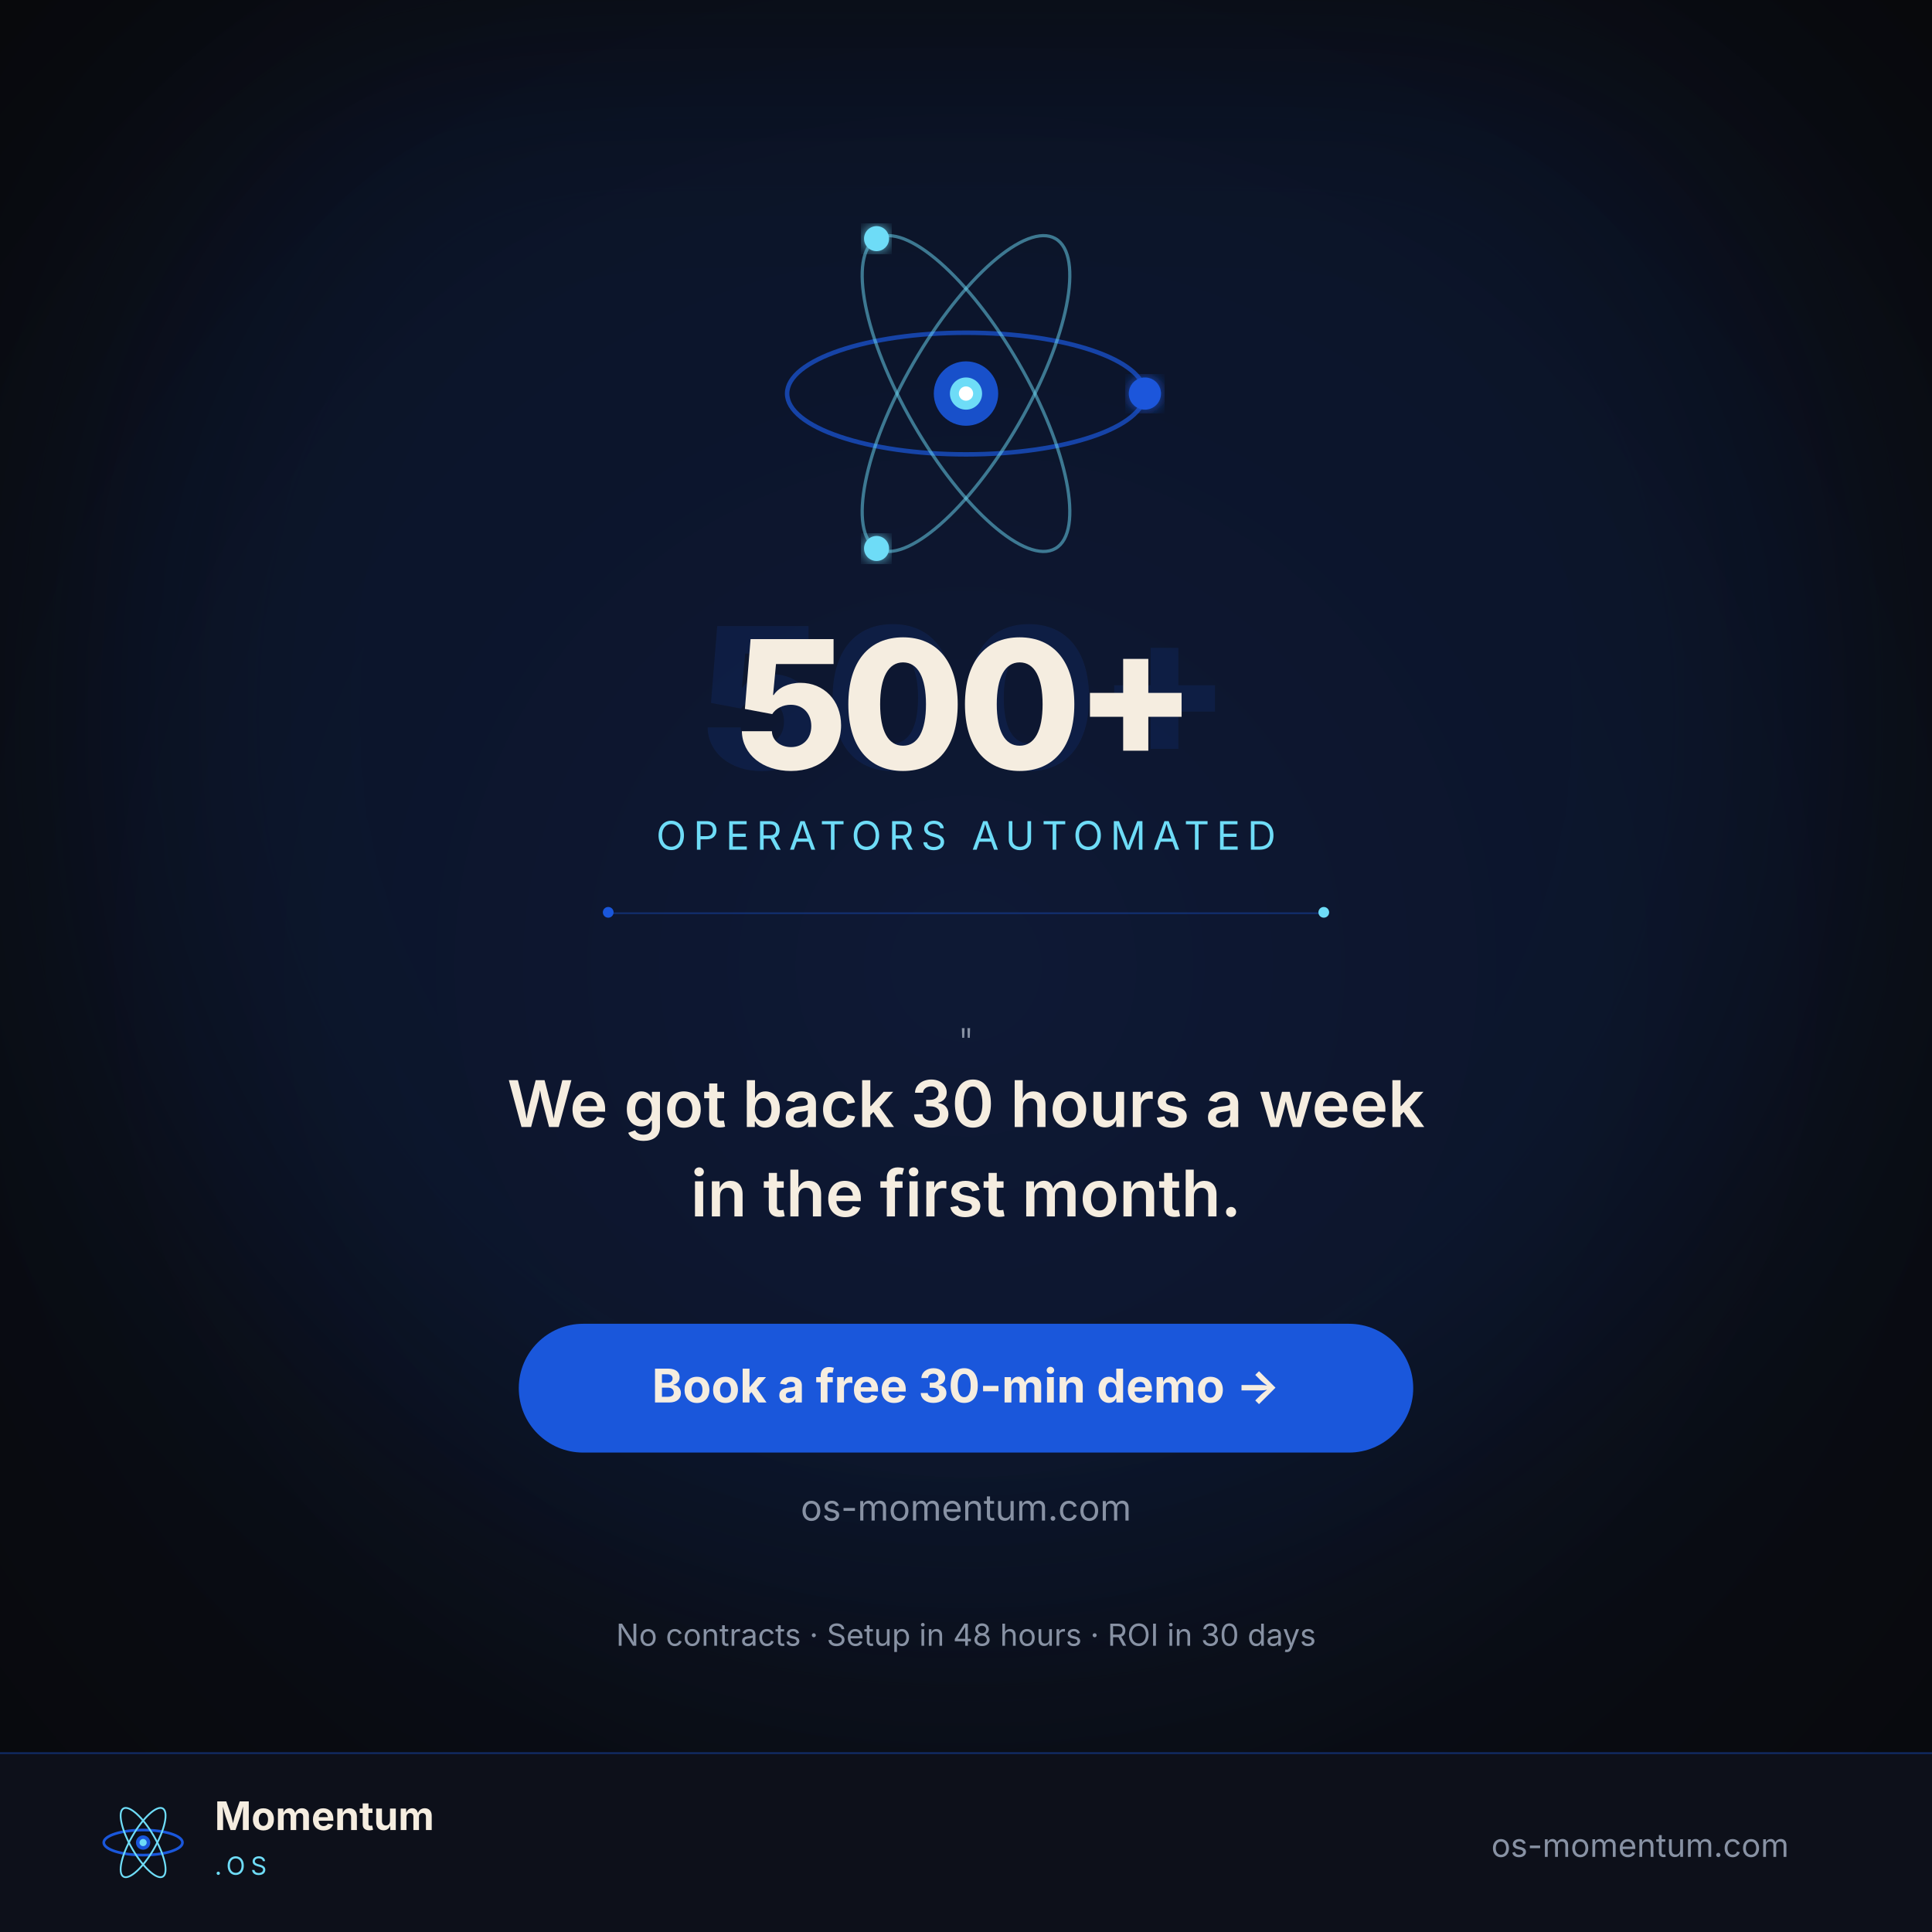
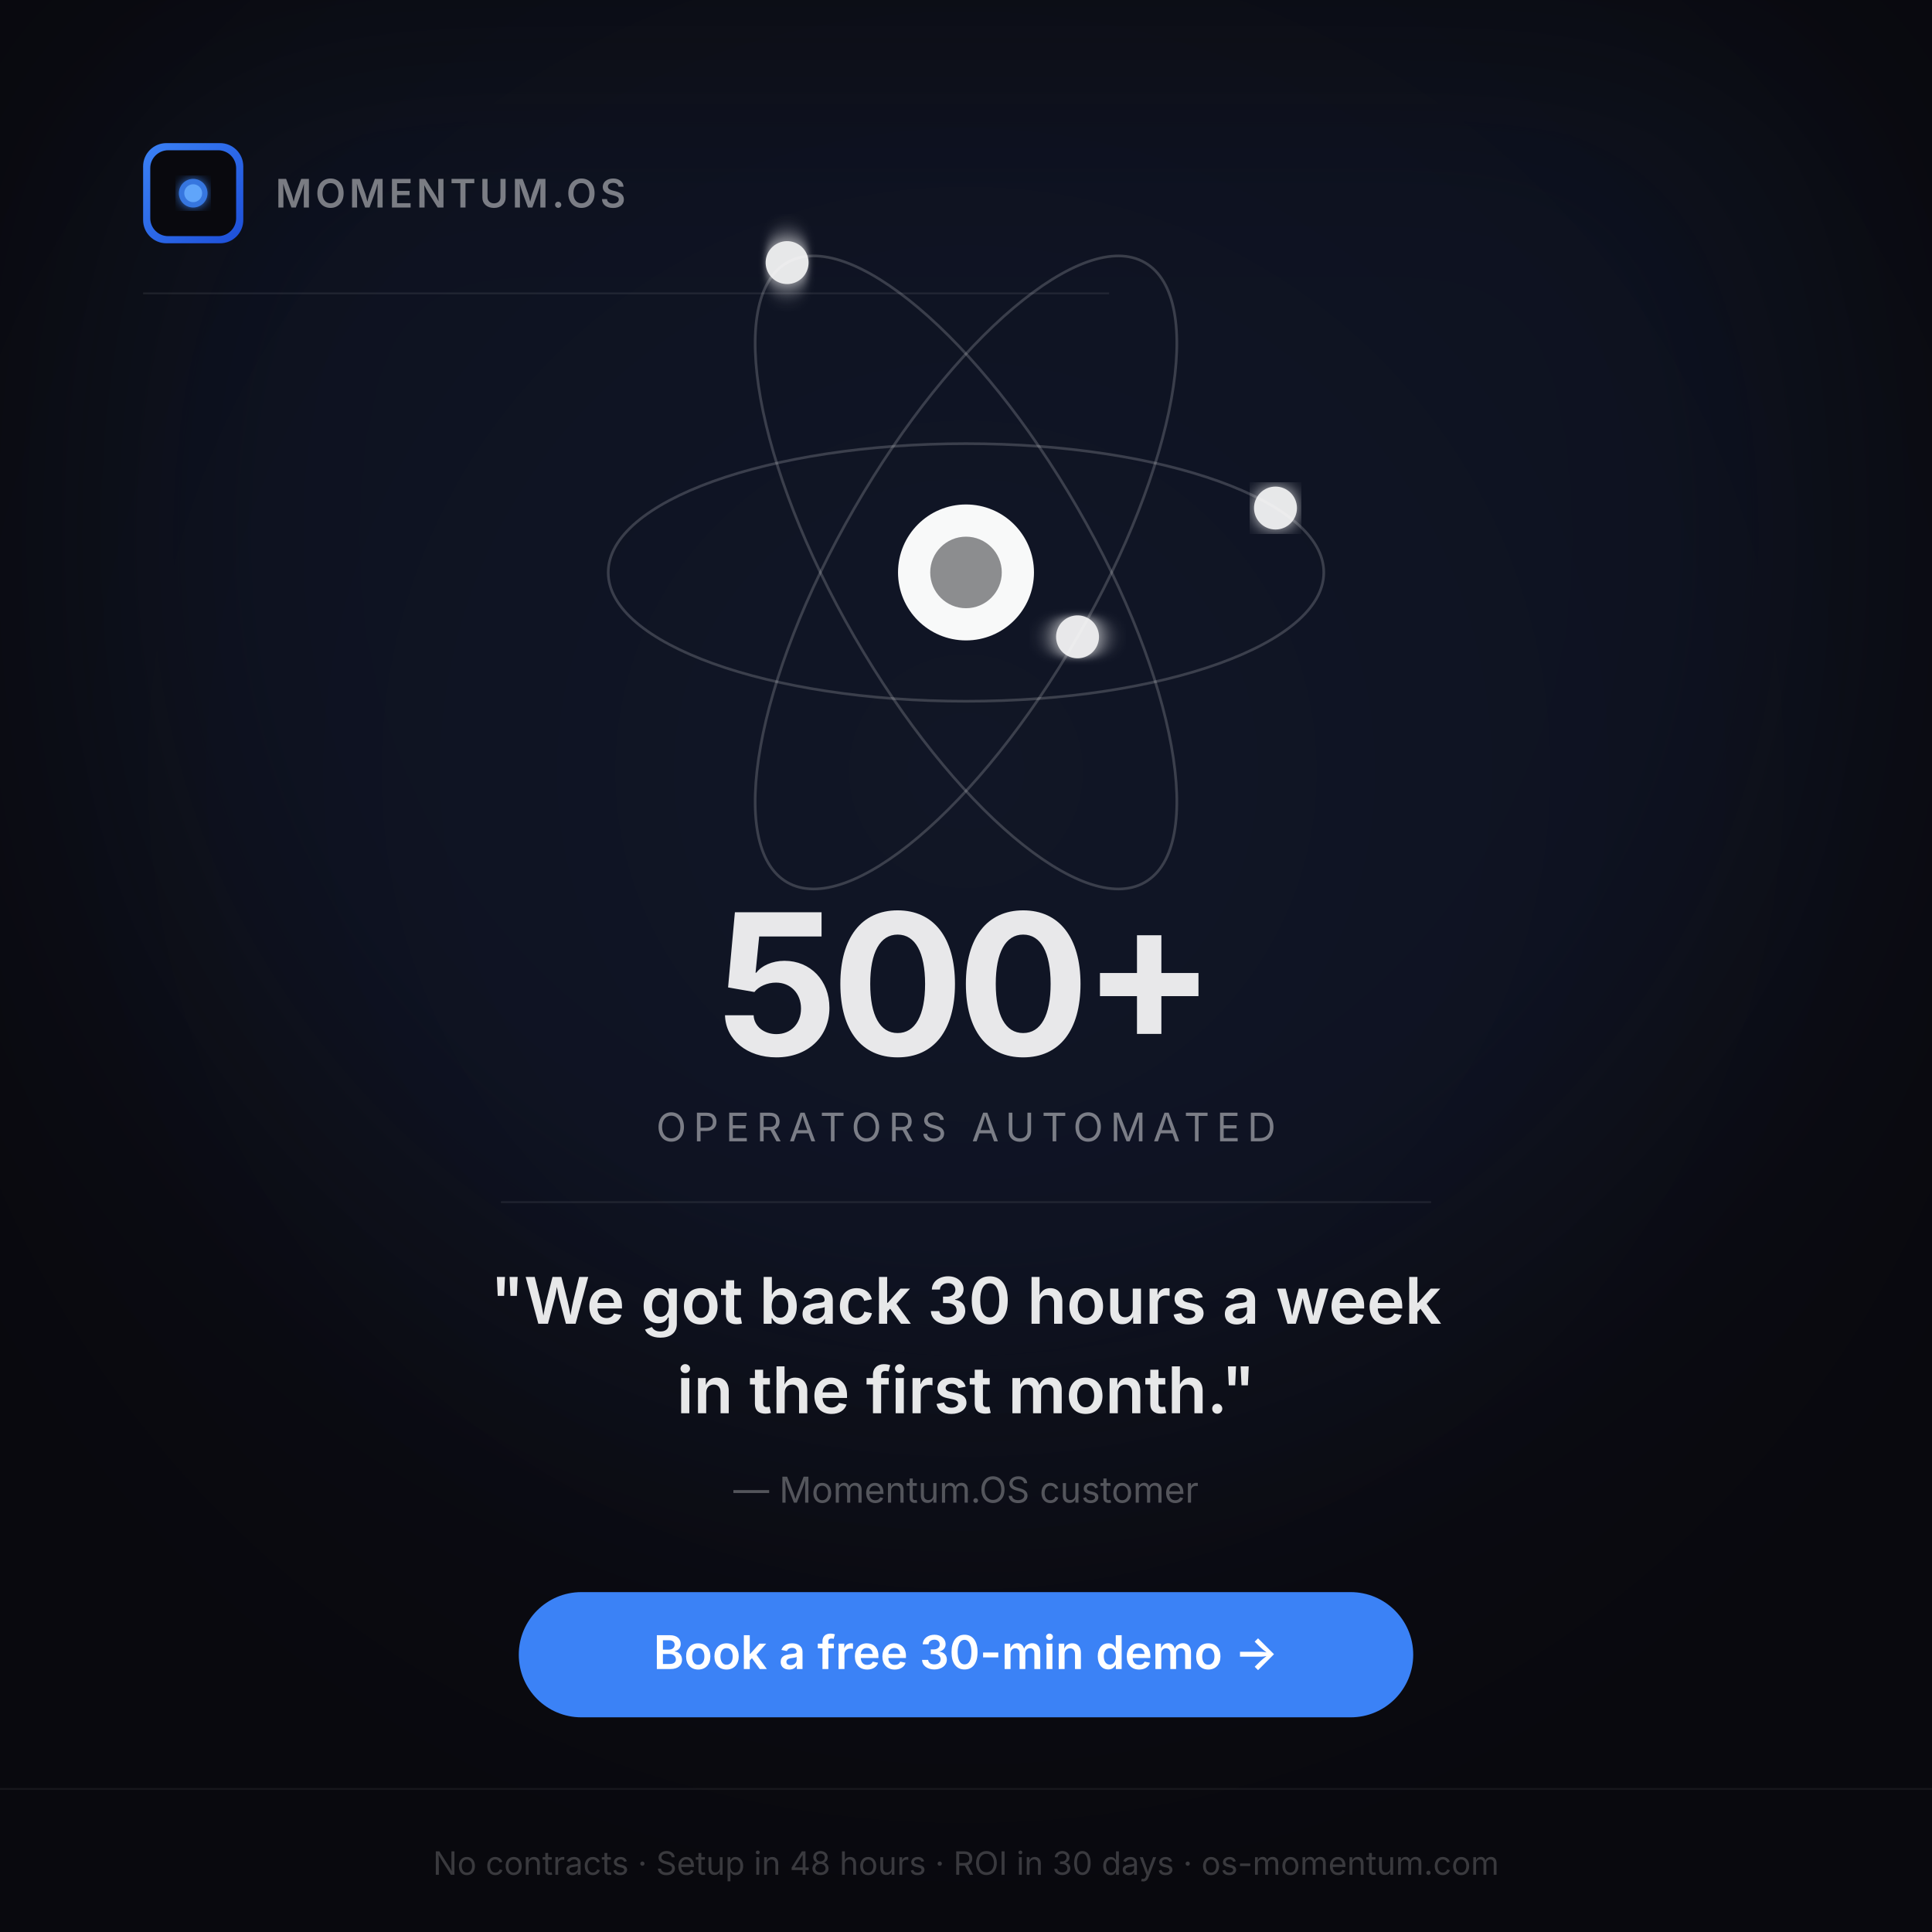
<svg xmlns="http://www.w3.org/2000/svg" viewBox="0 0 1080 1080" width="1080" height="1080">
  <defs>
-     <radialGradient id="bg3" cx="50%" cy="50%" r="70%">
-       <stop offset="0%" stop-color="#0C1220" />
-       <stop offset="100%" stop-color="#08090C" />
+     <radialGradient id="bg3" cx="50%" cy="40%" r="60%">
+       <stop offset="0%" stop-color="#0e0e18" />
+       <stop offset="100%" stop-color="#09090e" />
    </radialGradient>
-     <filter id="blur4">
+     <linearGradient id="b3" x1="0%" y1="0%" x2="100%" y2="100%">
+       <stop offset="0%" stop-color="#3b82f6" />
+       <stop offset="100%" stop-color="#1d4ed8" />
+     </linearGradient>
+     <filter id="blur3">
      <feGaussianBlur stdDeviation="80" />
    </filter>
-     <filter id="blur5">
-       <feGaussianBlur stdDeviation="4" result="b" />
+     <filter id="glow3">
+       <feGaussianBlur stdDeviation="3" result="b" />
+       <feMerge>
+         <feMergeNode in="b" />
+         <feMergeNode in="SourceGraphic" />
+       </feMerge>
+     </filter>
+     <filter id="glow3e">
+       <feGaussianBlur stdDeviation="5" result="b" />
      <feMerge>
        <feMergeNode in="b" />
        <feMergeNode in="SourceGraphic" />
      </feMerge>
    </filter>
  </defs>
  <rect width="1080" height="1080" fill="url(#bg3)" />
-   <circle cx="540" cy="400" r="500" fill="#1A57DB" opacity="0.11" filter="url(#blur4)" />
-   <g transform="translate(540, 220)">
-     <ellipse cx="0" cy="0" rx="100" ry="34" fill="none" stroke="#1A57DB" stroke-width="2.5" opacity="0.7" />
-     <ellipse cx="0" cy="0" rx="100" ry="34" fill="none" stroke="#6EDCF7" stroke-width="1.8" opacity="0.5" transform="rotate(60)" />
-     <ellipse cx="0" cy="0" rx="100" ry="34" fill="none" stroke="#6EDCF7" stroke-width="1.8" opacity="0.5" transform="rotate(-60)" />
-     <circle cx="100" cy="0" r="9" fill="#1A57DB" filter="url(#blur5)" />
-     <circle cx="-50" cy="-86.6" r="7" fill="#6EDCF7" filter="url(#blur5)" />
-     <circle cx="-50" cy="86.6" r="7" fill="#6EDCF7" filter="url(#blur5)" />
-     <circle cx="0" cy="0" r="18" fill="#1A57DB" opacity="0.9" />
-     <circle cx="0" cy="0" r="9" fill="#6EDCF7" />
-     <circle cx="0" cy="0" r="4" fill="#FFFFFF" />
+   <circle cx="540" cy="300" r="500" fill="#3b82f6" opacity="0.07" filter="url(#blur3)" />
+   <g transform="translate(540, 320)">
+     <ellipse cx="0" cy="0" rx="200" ry="72" fill="none" stroke="rgba(255,255,255,0.18)" stroke-width="1.5" />
+     <ellipse cx="0" cy="0" rx="200" ry="72" fill="none" stroke="rgba(255,255,255,0.18)" stroke-width="1.5" transform="rotate(60)" />
+     <ellipse cx="0" cy="0" rx="200" ry="72" fill="none" stroke="rgba(255,255,255,0.18)" stroke-width="1.5" transform="rotate(-60)" />
+     <circle cx="173" cy="-36" r="12" fill="white" opacity="0.9" filter="url(#glow3e)" />
+     <g transform="rotate(60)">
+       <circle cx="-200" cy="0" r="12" fill="white" opacity="0.9" filter="url(#glow3e)" />
+     </g>
+     <g transform="rotate(-60)">
+       <circle cx="0" cy="72" r="12" fill="white" opacity="0.9" filter="url(#glow3e)" />
+     </g>
+     <circle cx="0" cy="0" r="38" fill="white" opacity="0.97" />
+     <circle cx="0" cy="0" r="20" fill="#09090e" opacity="0.45" />
  </g>
-   <text x="540" y="430" text-anchor="middle" font-family="'Onest', 'Inter', sans-serif" font-weight="800" font-size="110" fill="#1A57DB" opacity="0.12">500+</text>
-   <text x="540" y="430" text-anchor="middle" font-family="'Onest', 'Inter', sans-serif" font-weight="800" font-size="100" fill="#F5EDE0" letter-spacing="-4">500+</text>
-   <text x="540" y="475" text-anchor="middle" font-family="'Onest', 'Inter', sans-serif" font-weight="400" font-size="22" fill="#6EDCF7" letter-spacing="4">OPERATORS AUTOMATED</text>
-   <rect x="340" y="510" width="400" height="1" fill="#1A57DB" opacity="0.35" />
-   <circle cx="340" cy="510" r="3" fill="#1A57DB" />
-   <circle cx="740" cy="510" r="3" fill="#6EDCF7" />
-   <text x="540" y="590" text-anchor="middle" font-family="'Onest', 'Inter', sans-serif" font-weight="300" font-size="21" fill="#8892A4">"</text>
-   <text x="540" y="630" text-anchor="middle" font-family="'Onest', 'Inter', sans-serif" font-weight="600" font-size="36" fill="#F5EDE0">We got back 30 hours a week</text>
-   <text x="540" y="680" text-anchor="middle" font-family="'Onest', 'Inter', sans-serif" font-weight="600" font-size="36" fill="#F5EDE0">in the first month.</text>
-   <rect x="290" y="740" width="500" height="72" rx="36" fill="#1A57DB" />
-   <text x="540" y="784" text-anchor="middle" font-family="'Onest', 'Inter', sans-serif" font-weight="700" font-size="26" fill="#F5EDE0">Book a free 30-min demo →</text>
-   <text x="540" y="850" text-anchor="middle" font-family="'Onest', 'Inter', sans-serif" font-weight="400" font-size="20" fill="#8892A4">os-momentum.com</text>
-   <text x="540" y="920" text-anchor="middle" font-family="'Onest', 'Inter', sans-serif" font-weight="400" font-size="17" fill="#8892A4">No contracts  ·  Setup in 48 hours  ·  ROI in 30 days</text>
-   <rect x="0" y="980" width="1080" height="100" fill="#0D101A" />
-   <line x1="0" y1="980" x2="1080" y2="980" stroke="#1A57DB" stroke-width="1" opacity="0.4" />
-   <g transform="translate(80, 1030)">
-     <ellipse cx="0" cy="0" rx="22" ry="7" fill="none" stroke="#1A57DB" stroke-width="1.5" />
-     <ellipse cx="0" cy="0" rx="22" ry="7" fill="none" stroke="#6EDCF7" stroke-width="1" transform="rotate(60)" />
-     <ellipse cx="0" cy="0" rx="22" ry="7" fill="none" stroke="#6EDCF7" stroke-width="1" transform="rotate(-60)" />
-     <circle cx="0" cy="0" r="4" fill="#1A57DB" />
-     <circle cx="0" cy="0" r="2" fill="#6EDCF7" />
-   </g>
-   <text x="120" y="1023" font-family="'Onest', 'Inter', sans-serif" font-weight="700" font-size="22" fill="#F5EDE0">Momentum</text>
-   <text x="120" y="1048" font-family="'Onest', 'Inter', sans-serif" font-weight="400" font-size="14" letter-spacing="3" fill="#6EDCF7">.OS</text>
-   <text x="1000" y="1038" text-anchor="end" font-family="'Onest', 'Inter', sans-serif" font-weight="400" font-size="18" fill="#8892A4">os-momentum.com</text>
+   <rect x="80" y="80" width="56" height="56" rx="13" fill="url(#b3)" />
+   <rect x="84" y="84" width="48" height="48" rx="10" fill="#09090e" />
+   <circle cx="108" cy="108" r="8" fill="#3b82f6" filter="url(#glow3)" opacity="0.9" />
+   <circle cx="108" cy="108" r="5" fill="#60a5fa" />
+   <text x="154" y="116" font-family="'Onest', -apple-system, sans-serif" font-weight="600" font-size="22" letter-spacing="2" fill="rgba(255,255,255,0.45)">MOMENTUM.OS</text>
+   <line x1="80" y1="164" x2="620" y2="164" stroke="rgba(255,255,255,0.08)" stroke-width="1" />
+   <text x="540" y="590" text-anchor="middle" font-family="'Onest', -apple-system, sans-serif" font-weight="700" font-size="110" fill="white" opacity="0.9" letter-spacing="-4">500+</text>
+   <text x="540" y="638" text-anchor="middle" font-family="'Onest', -apple-system, sans-serif" font-weight="400" font-size="22" fill="rgba(255,255,255,0.45)" letter-spacing="4">OPERATORS AUTOMATED</text>
+   <line x1="280" y1="672" x2="800" y2="672" stroke="rgba(255,255,255,0.08)" stroke-width="1" />
+   <text x="540" y="740" text-anchor="middle" font-family="'Onest', -apple-system, sans-serif" font-weight="600" font-size="36" fill="white" opacity="0.9">"We got back 30 hours a week</text>
+   <text x="540" y="790" text-anchor="middle" font-family="'Onest', -apple-system, sans-serif" font-weight="600" font-size="36" fill="white" opacity="0.9">in the first month."</text>
+   <text x="540" y="840" text-anchor="middle" font-family="'Onest', -apple-system, sans-serif" font-weight="400" font-size="20" fill="rgba(255,255,255,0.3)">— Momentum.OS customer</text>
+   <rect x="290" y="890" width="500" height="70" rx="35" fill="#3b82f6" />
+   <text x="540" y="933" text-anchor="middle" font-family="'Onest', -apple-system, sans-serif" font-weight="600" font-size="26" fill="white">Book a free 30-min demo →</text>
+   <line x1="0" y1="1000" x2="1080" y2="1000" stroke="rgba(255,255,255,0.06)" stroke-width="1" />
+   <text x="540" y="1048" text-anchor="middle" font-family="'Onest', -apple-system, sans-serif" font-size="18" fill="rgba(255,255,255,0.2)">No contracts · Setup in 48 hours · ROI in 30 days · os-momentum.com</text>
</svg>
